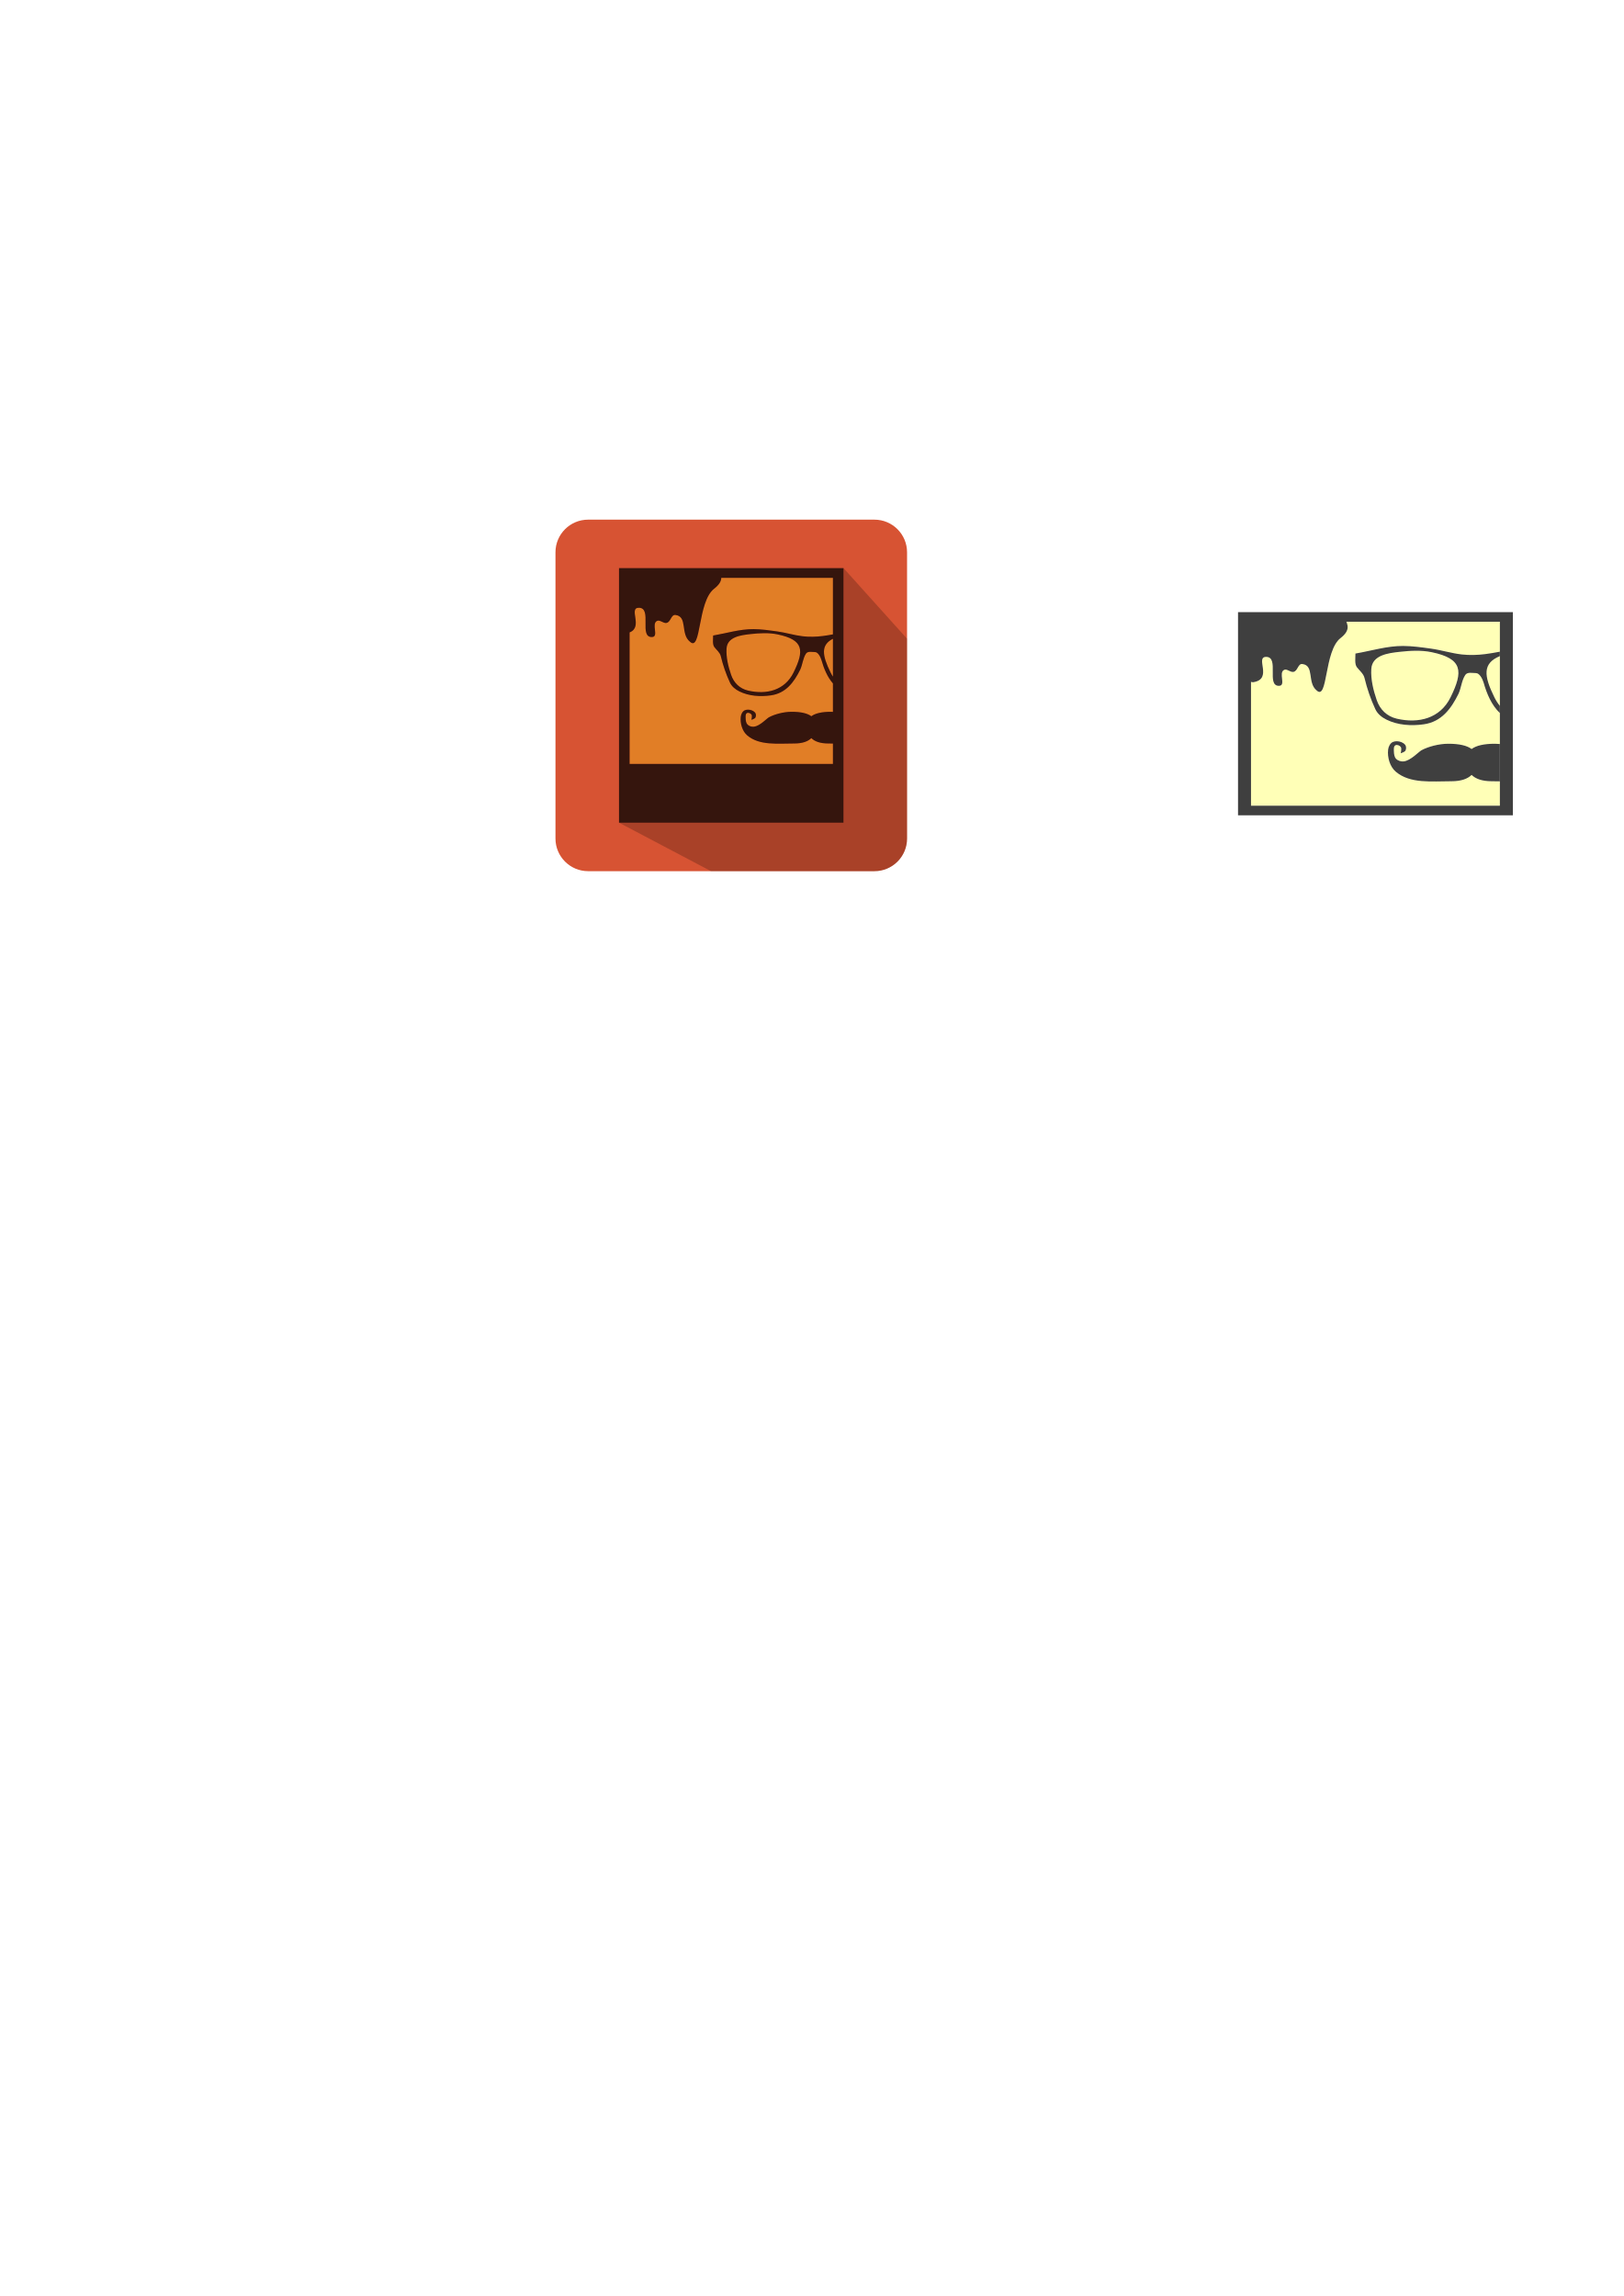
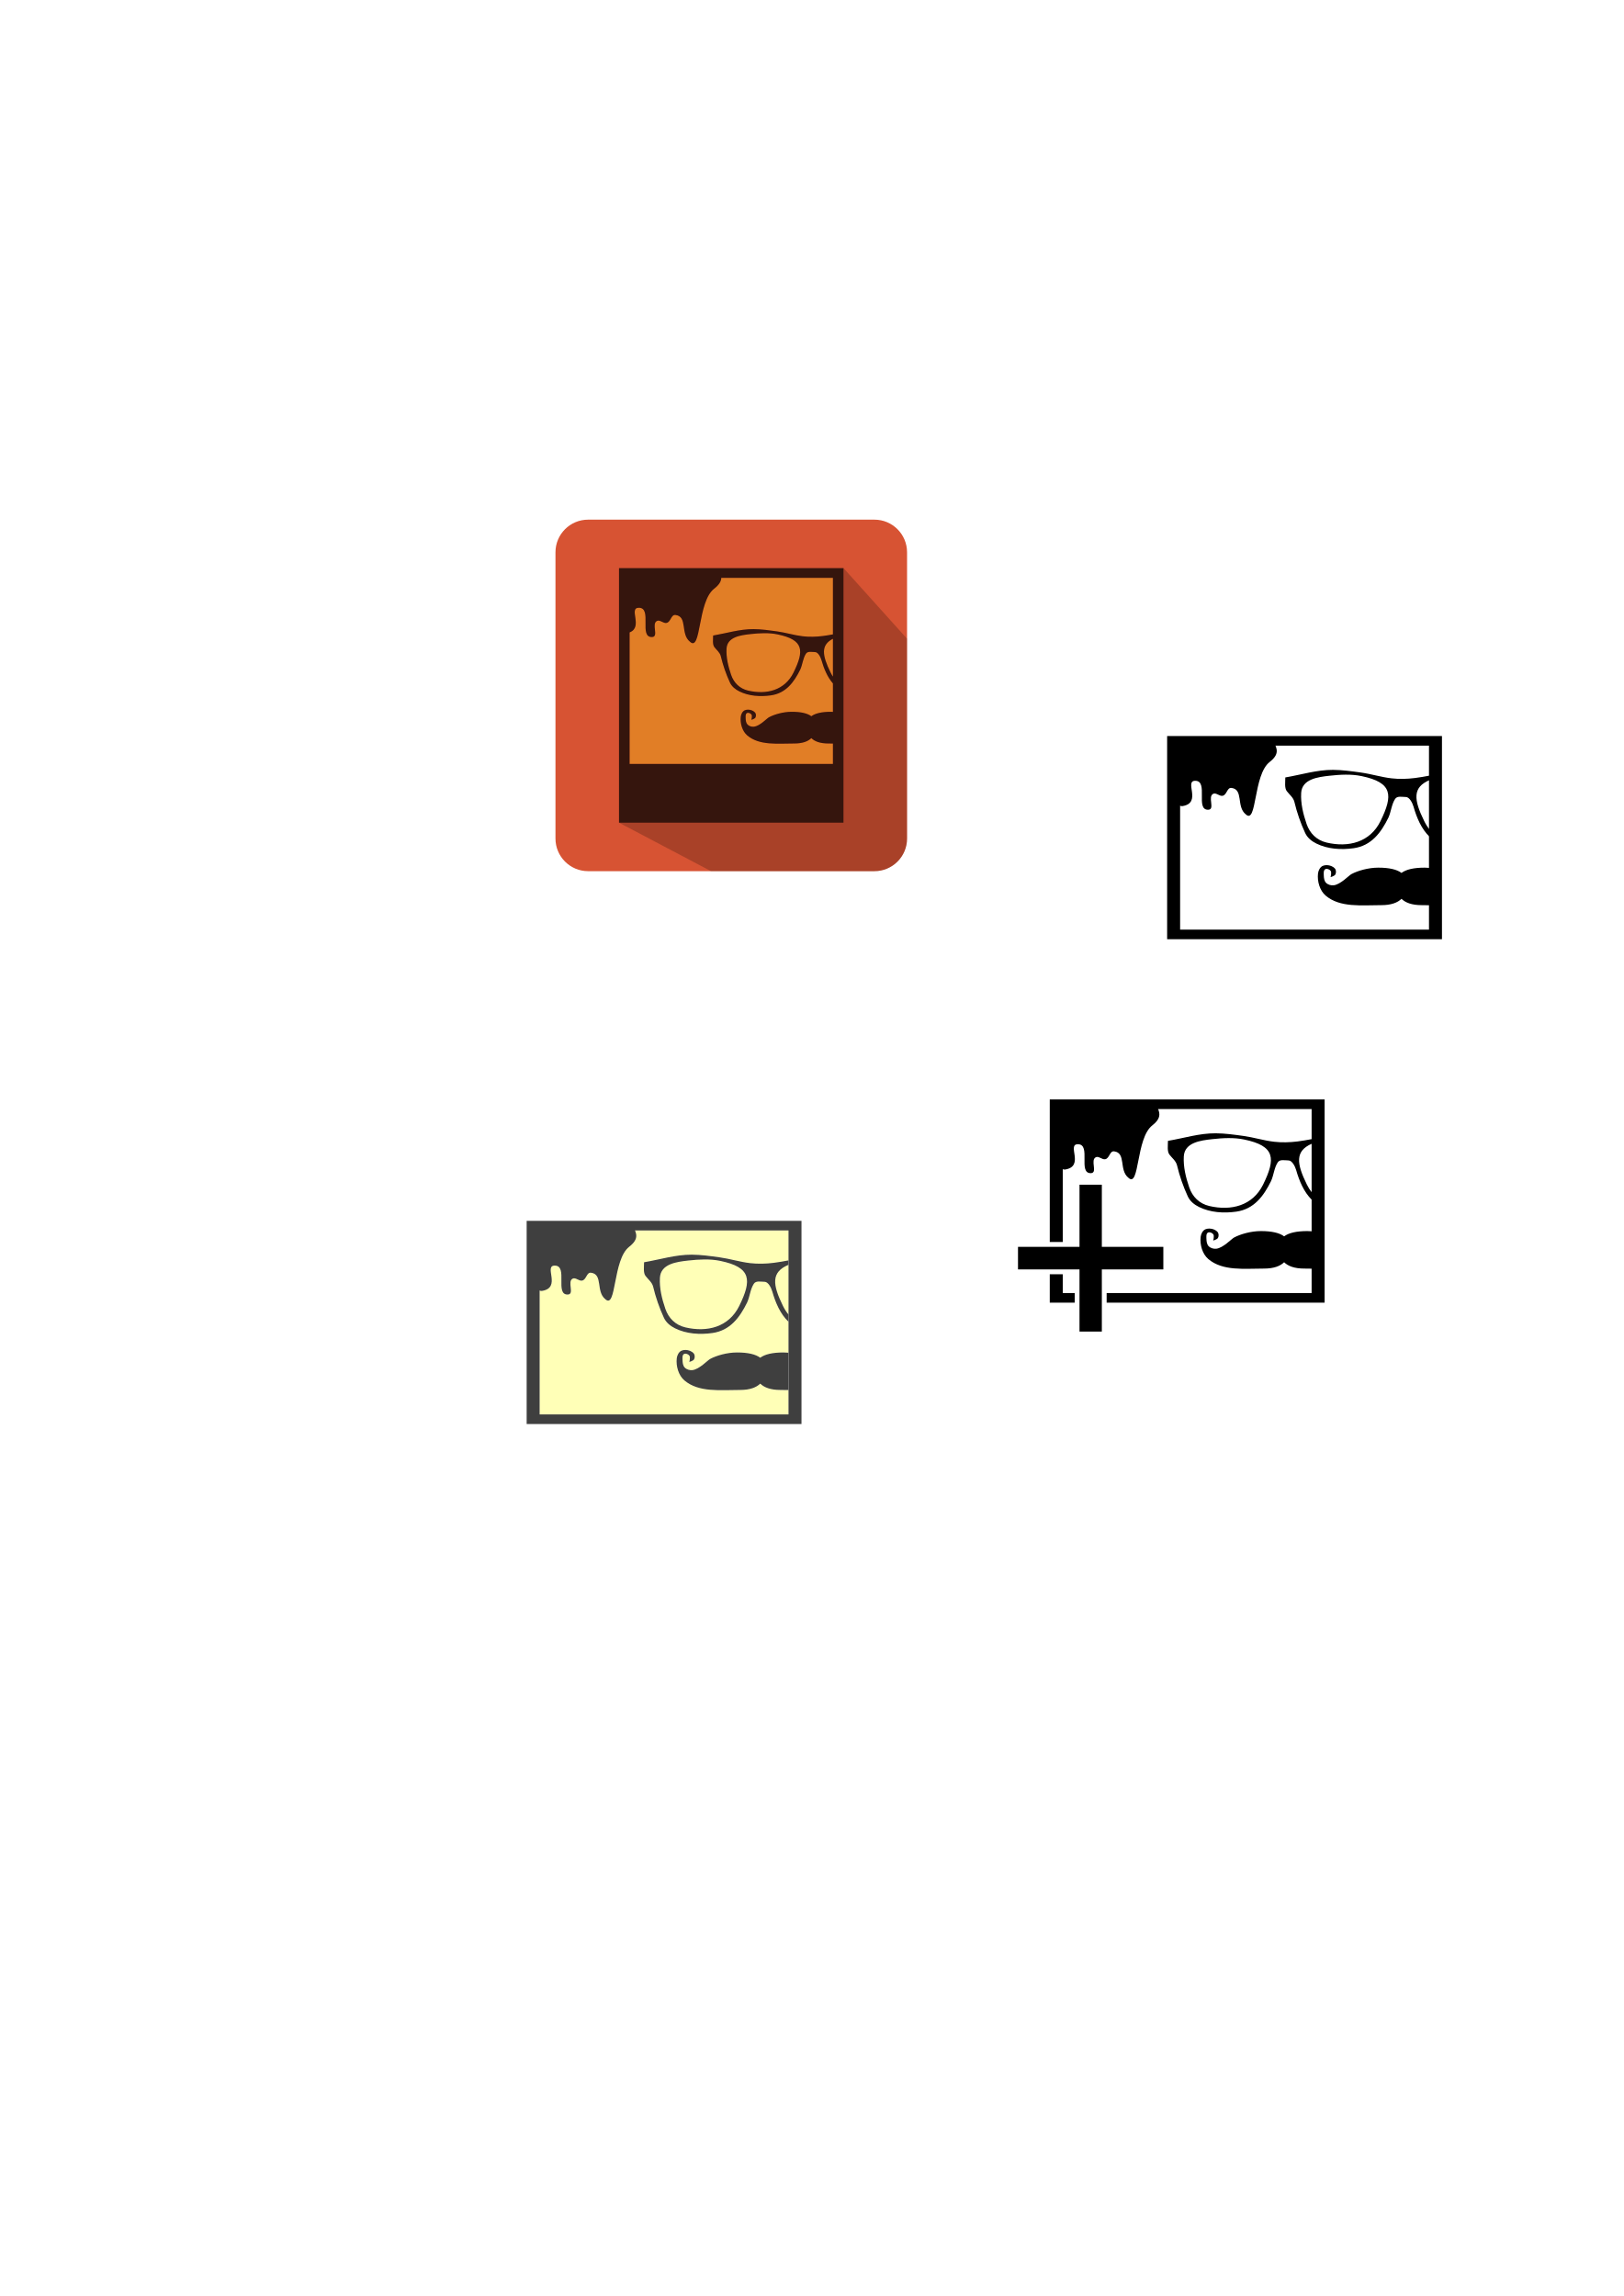
<svg xmlns="http://www.w3.org/2000/svg" width="210mm" height="297mm" viewBox="0 0 744.094 1052.362" id="svg2" version="1.1">
  <defs id="defs4" />
  <g id="layer1">
    <g id="g4146" transform="translate(95.95695,464.4151)">
      <g id="g4808" />
    </g>
    <g transform="translate(681.3479,289.7618)" id="g4179">
      <g id="g4181" transform="translate(82.3199,421.1305)">
        <g id="g4183">
          <path id="path4185" d="m 502.973,119.487 c -50.13,0.329 -98.438,15.737 -147.642,21.898 -20.537,2.571 -41.702,3.202 -62.274,0.811 -27.35,-3.179 -53.83,-11.625 -81.162,-15.41 -24.426,-3.383 -49.159,-6.914 -73.739,-7.056 -42.954,-0.249 -84.499,12.976 -126.61,20.114 0,12.113 -2.502,27.66 3.794,36.173 6.494,8.781 17.449,16.811 20.291,28.711 6.739,28.22 16.306,55.883 28.539,82.403 5.945,12.888 17.165,21.873 29.693,28.062 30.17,14.904 65.879,17.096 98.978,12.409 47.135,-6.675 72.705,-41.451 92.215,-81.186 7.303,-16.152 8.117,-34.794 17.734,-49.555 5.712,-8.768 18.976,-5.077 28.456,-5.11 9.48,-0.032 17.514,15.472 20.456,25.791 10.412,36.522 27.772,75.27 62.274,94.406 51.522,28.577 132.69,23.231 166.118,-28.306 13.082,-20.17 16.696,-44.643 23.26,-67.479 3.996,-13.902 7.565,-30.476 21.775,-38.119 5.735,-3.085 1.71,-15.393 2.557,-22.547 0.922,-7.796 2.701,-14.69 -8.578,-16.221 -19.674,-2.671 -38.757,-10.795 -58.892,-13.545 -19.081,-2.606 -37.776,-6.373 -57.243,-6.245 z M 171.561,132.464 c 14.23,-0.089 28.399,0.935 42.231,3.812 82.408,17.14 84.074,50.526 50.149,119.549 -27.644,56.243 -84.909,70.336 -142.611,56.854 -26.599,-6.214 -44.788,-24.472 -53.366,-49.474 -9.054,-26.388 -15.902,-54.425 -14.352,-82.159 2.076,-37.14 44.798,-42.36 75.388,-45.743 14.037,-1.552 28.331,-2.75 42.561,-2.839 z m 300.894,0 c 14.23,0.089 28.524,1.286 42.561,2.839 30.59,3.383 73.312,8.603 75.388,45.743 1.55,27.735 -5.298,55.771 -14.352,82.159 -8.578,25.002 -26.767,43.26 -53.366,49.474 -57.702,13.481 -114.967,-0.611 -142.611,-56.854 -33.925,-69.023 -32.259,-102.409 50.149,-119.549 13.831,-2.877 28.001,-3.901 42.231,-3.812 z" style="fill:#000000;stroke:#000000;stroke-width:1px" />
        </g>
      </g>
      <path style="opacity:1;fill:#000000;fill-opacity:1;stroke:none;stroke-opacity:1" d="m 203.882,793.624 c -3.695,-0.052 -7.308,0.545 -10.466,1.855 -7.413,3.076 -11.93,12.392 -12.842,20.365 -2.356,20.589 4.607,45.329 20.424,58.721 38.121,32.277 95.273,25.213 147.713,25.213 26.017,0 42.909,-6.618 53.33,-16.766 10.421,10.149 27.312,16.766 53.33,16.766 52.44,0 109.593,7.064 147.714,-25.213 15.816,-13.391 22.78,-38.131 20.424,-58.721 -0.912,-7.974 -5.43,-17.289 -12.842,-20.365 -10.105,-4.193 -24.882,-1.079 -32.02,7.212 -3.43,3.985 -3.638,11.107 -1.139,15.733 2.303,4.264 12.703,7.073 12.703,7.073 0,0 -3.513,-12.19 -0.232,-16.679 2.956,-4.043 10.035,-6.854 14.378,-4.359 4.776,2.743 3.975,10.567 3.825,16.073 -0.189,6.902 -1.082,14.904 -5.891,19.858 -4.989,5.14 -13.3,7.597 -20.409,6.721 -18.351,-2.26 -39.892,-25.841 -46.903,-29.613 -17.155,-9.232 -45.272,-17.193 -71.317,-17.193 -29.123,0 -49.37,4.806 -61.62,13.961 -12.25,-9.155 -32.496,-13.961 -61.619,-13.961 -26.045,0 -54.162,7.962 -71.317,17.193 -7.01,3.772 -28.552,27.353 -46.903,29.613 -7.109,0.875 -15.421,-1.582 -20.41,-6.721 -4.809,-4.954 -5.7,-12.956 -5.889,-19.858 -0.151,-5.506 -0.951,-13.33 3.825,-16.073 4.343,-2.494 11.423,0.316 14.378,4.359 3.281,4.489 -0.232,16.679 -0.232,16.679 0,0 10.4,-2.809 12.703,-7.073 2.499,-4.626 2.291,-11.748 -1.139,-15.733 -4.907,-5.7 -13.426,-8.953 -21.554,-9.067 z" id="path4189" />
    </g>
    <g id="g4323">
      <rect rx="14.964" y="238.179" x="254.558" height="161.119" width="161.119" id="rect4136" style="opacity:1;fill:#d75333;fill-opacity:1;stroke:none;stroke-opacity:1" />
      <path id="rect4138" d="m 386.566,260.397 0,116.683 -102.895,0 42.169,22.218 74.873,0 c 8.29,0 14.965,-6.675 14.965,-14.965 l 0,-91.569 z" style="opacity:0.212;fill:#000000;fill-opacity:1;stroke:none;stroke-opacity:1" />
      <path id="rect4311" d="m 330.533,264.847 c -0.036,1.535 -0.879,3.123 -3.297,5.01 -7.643,5.964 -5.807,29.215 -11.063,24.262 -4.483,-3.598 -0.931,-11.553 -6.624,-12.248 -2.059,-0.251 -2.078,3.178 -4.075,3.638 -1.436,0.331 -3.027,-1.524 -4.322,-0.945 -2.868,1.281 0.969,7.305 -2.346,7.42 -6.154,0.213 0.201,-13.296 -5.958,-13.415 -5.09,-0.098 2.069,8.823 -4.317,11.284 l 0,60.296 93.174,0 0,-9.351 c -0.705,-0.012 -1.411,-0.027 -2.107,-0.027 -3.8,0 -6.268,-0.968 -7.79,-2.45 -1.522,1.482 -3.988,2.45 -7.787,2.45 -7.658,0 -16.005,1.033 -21.572,-3.681 -2.31,-1.956 -3.324,-5.572 -2.98,-8.578 0.133,-1.164 0.792,-2.523 1.875,-2.972 0.461,-0.191 0.989,-0.28 1.529,-0.272 1.187,0.017 2.431,0.491 3.148,1.324 0.501,0.582 0.53,1.623 0.165,2.298 -0.336,0.623 -1.854,1.033 -1.854,1.033 0,0 0.511,-1.781 0.032,-2.437 -0.432,-0.59 -1.464,-0.998 -2.099,-0.634 -0.697,0.401 -0.581,1.542 -0.559,2.346 0.028,1.008 0.158,2.177 0.86,2.9 0.729,0.751 1.942,1.108 2.98,0.98 2.68,-0.33 5.826,-3.772 6.85,-4.322 2.505,-1.348 6.61,-2.511 10.413,-2.511 4.253,0 7.21,0.7 8.999,2.037 1.789,-1.337 4.746,-2.037 8.999,-2.037 0.296,0 0.598,0.031 0.898,0.045 l 0,-13.045 c -2.583,-2.961 -4.158,-6.861 -5.225,-10.605 -0.43,-1.507 -1.604,-3.771 -2.988,-3.766 -1.384,0.005 -3.321,-0.537 -4.155,0.743 -1.404,2.156 -1.522,4.88 -2.589,7.239 -2.849,5.803 -6.582,10.882 -13.465,11.857 -4.834,0.684 -10.05,0.363 -14.456,-1.814 -1.83,-0.904 -3.468,-2.214 -4.336,-4.096 -1.786,-3.873 -3.184,-7.914 -4.168,-12.035 -0.415,-1.738 -2.016,-2.912 -2.964,-4.195 -0.919,-1.243 -0.554,-3.512 -0.554,-5.281 6.15,-1.043 12.218,-2.974 18.491,-2.938 3.59,0.021 7.201,0.537 10.768,1.031 3.991,0.553 7.857,1.789 11.852,2.253 3.004,0.349 6.099,0.256 9.098,-0.12 1.57,-0.197 3.131,-0.467 4.693,-0.756 l 0,-25.916 -51.172,0 z m 19.639,25.368 c -2.078,0.013 -4.166,0.189 -6.216,0.415 -4.467,0.494 -10.704,1.256 -11.007,6.679 -0.226,4.05 0.774,8.144 2.096,11.998 1.253,3.651 3.908,6.318 7.793,7.225 8.427,1.969 16.79,-0.088 20.827,-8.301 4.954,-10.08 4.711,-14.955 -7.324,-17.458 -2.02,-0.42 -4.09,-0.573 -6.168,-0.559 z m 31.533,2.565 c -5.637,2.871 -4.956,7.569 -1.081,15.452 0.331,0.673 0.694,1.3 1.081,1.891 l 0,-17.343 z" style="opacity:0.25;fill:#ffff00;fill-opacity:1;stroke:none;stroke-opacity:1" />
      <path id="rect4278" d="m 283.671,260.397 0,27.74 0,66.269 0,0.192 0,22.483 102.895,0 0,-22.483 0,-0.192 0,-94.009 -57.491,0 -45.404,0 z m 46.864,4.449 51.171,0 0,25.916 c -1.562,0.289 -3.124,0.56 -4.694,0.757 -2.999,0.376 -6.092,0.468 -9.096,0.118 -3.994,-0.464 -7.86,-1.699 -11.852,-2.252 -3.567,-0.494 -7.18,-1.009 -10.769,-1.029 -6.273,-0.036 -12.34,1.895 -18.49,2.938 0,1.769 -0.364,4.038 0.555,5.281 0.948,1.282 2.548,2.456 2.963,4.194 0.984,4.121 2.38,8.161 4.167,12.034 0.868,1.882 2.507,3.194 4.337,4.097 4.406,2.177 9.622,2.498 14.456,1.814 6.883,-0.975 10.617,-6.055 13.466,-11.858 1.066,-2.359 1.186,-5.081 2.59,-7.237 0.834,-1.28 2.77,-0.74 4.155,-0.745 1.384,-0.005 2.558,2.259 2.987,3.766 1.068,3.745 2.642,7.644 5.226,10.605 l 0,13.045 c -0.299,-0.014 -0.601,-0.045 -0.897,-0.045 -4.253,0 -7.21,0.702 -8.999,2.039 -1.789,-1.337 -4.746,-2.039 -8.999,-2.039 -3.804,0 -7.908,1.163 -10.414,2.511 -1.024,0.551 -4.17,3.995 -6.85,4.325 -1.038,0.128 -2.253,-0.231 -2.981,-0.982 -0.702,-0.724 -0.832,-1.892 -0.859,-2.9 -0.022,-0.804 -0.14,-1.946 0.557,-2.347 0.634,-0.364 1.668,0.046 2.1,0.636 0.479,0.655 -0.034,2.436 -0.034,2.436 0,0 1.519,-0.411 1.855,-1.033 0.365,-0.676 0.335,-1.716 -0.166,-2.298 -0.717,-0.832 -1.96,-1.307 -3.147,-1.324 -0.54,-0.008 -1.068,0.079 -1.529,0.271 -1.083,0.449 -1.742,1.809 -1.875,2.973 -0.344,3.007 0.671,6.621 2.981,8.576 5.567,4.714 13.914,3.683 21.572,3.683 3.799,0 6.266,-0.968 7.788,-2.45 1.522,1.482 3.988,2.45 7.788,2.45 0.696,0 1.403,0.014 2.108,0.026 l 0,9.351 -93.175,0 0,-60.296 c 6.386,-2.461 -0.771,-11.383 4.319,-11.285 6.159,0.119 -0.198,13.628 5.957,13.415 3.315,-0.115 -0.521,-6.138 2.347,-7.418 1.295,-0.578 2.887,1.277 4.323,0.946 1.997,-0.46 2.015,-3.891 4.074,-3.639 5.693,0.695 2.141,8.649 6.624,12.247 5.256,4.953 3.419,-18.297 11.062,-24.261 2.418,-1.887 3.263,-3.475 3.299,-5.01 z m 19.638,25.369 c 2.078,-0.014 4.148,0.137 6.168,0.557 12.035,2.503 12.278,7.379 7.324,17.459 -4.037,8.214 -12.4,10.27 -20.827,8.302 -3.884,-0.908 -6.539,-3.574 -7.792,-7.225 -1.322,-3.854 -2.323,-7.948 -2.096,-11.998 0.303,-5.424 6.541,-6.186 11.008,-6.68 2.05,-0.227 4.137,-0.402 6.215,-0.415 z m 31.533,2.564 0,17.342 c -0.387,-0.591 -0.75,-1.218 -1.081,-1.891 -3.874,-7.883 -4.556,-12.58 1.081,-15.451 z" style="opacity:0.751;fill:#000000;fill-opacity:1;stroke:none;stroke-opacity:1" />
    </g>
-     <g id="g4316" transform="translate(124.0972,7.778175)">
+     <g id="g4316" transform="translate(-201.9028,286.7782)">
      <path id="rect4269" d="m 492.901,277.19 c 0.992,2.395 1.05,4.592 -2.682,7.504 -7.556,5.896 -5.739,28.883 -10.936,23.986 -4.432,-3.557 -0.921,-11.422 -6.549,-12.109 -2.036,-0.249 -2.053,3.145 -4.027,3.6 -1.419,0.327 -2.995,-1.507 -4.275,-0.936 -2.835,1.266 0.959,7.221 -2.318,7.334 -6.084,0.211 0.198,-13.144 -5.891,-13.262 -5.431,-0.105 3.254,10.182 -6.023,11.611 -0.364,4.8e-4 -0.694,-0.055 -0.998,-0.158 l 0,56.76 114.049,0 0,-11.17 c -1.254,-0.025 -2.504,-0.047 -3.738,-0.047 -4.495,0 -7.414,-1.143 -9.215,-2.896 -1.8,1.753 -4.718,2.896 -9.213,2.896 -9.06,0 -18.933,1.221 -25.52,-4.355 -2.733,-2.314 -3.936,-6.589 -3.529,-10.146 0.158,-1.378 0.938,-2.986 2.219,-3.518 0.546,-0.226 1.17,-0.329 1.809,-0.32 1.404,0.02 2.877,0.582 3.725,1.566 0.593,0.688 0.627,1.919 0.195,2.719 -0.398,0.737 -2.193,1.221 -2.193,1.221 0,0 0.606,-2.105 0.039,-2.881 -0.511,-0.699 -1.734,-1.185 -2.484,-0.754 -0.825,0.474 -0.686,1.826 -0.66,2.777 0.033,1.192 0.187,2.576 1.018,3.432 0.862,0.888 2.297,1.311 3.525,1.16 3.17,-0.39 6.892,-4.465 8.104,-5.117 2.964,-1.595 7.823,-2.969 12.322,-2.969 5.031,0 8.528,0.83 10.645,2.412 2.116,-1.582 5.615,-2.412 10.646,-2.412 0.762,0 1.535,0.042 2.307,0.115 l 0,-14.184 c -3.816,-3.606 -6.001,-8.852 -7.428,-13.857 -0.508,-1.783 -1.895,-4.461 -3.533,-4.455 -1.638,0.006 -3.929,-0.632 -4.916,0.883 -1.661,2.55 -1.803,5.77 -3.064,8.561 -3.371,6.865 -7.788,12.874 -15.932,14.027 -5.719,0.81 -11.887,0.43 -17.1,-2.145 -2.164,-1.069 -4.104,-2.621 -5.131,-4.848 -2.113,-4.582 -3.765,-9.361 -4.93,-14.236 -0.491,-2.056 -2.384,-3.444 -3.506,-4.961 -1.088,-1.471 -0.656,-4.157 -0.656,-6.25 7.275,-1.233 14.454,-3.518 21.875,-3.475 4.247,0.025 8.518,0.634 12.738,1.219 4.722,0.654 9.298,2.113 14.023,2.662 3.554,0.413 7.21,0.306 10.758,-0.139 2.275,-0.285 4.539,-0.688 6.801,-1.121 l 0,-13.725 -70.35,0 z m 31.801,13.303 c -2.458,0.015 -4.928,0.224 -7.354,0.492 -5.285,0.584 -12.667,1.486 -13.025,7.902 -0.268,4.792 0.916,9.634 2.48,14.193 1.482,4.32 4.623,7.475 9.219,8.549 9.969,2.329 19.863,-0.105 24.639,-9.822 5.861,-11.925 5.573,-17.693 -8.664,-20.654 -2.39,-0.497 -4.837,-0.676 -7.295,-0.66 z m 38.549,2.455 c -8.009,3.333 -7.379,8.985 -2.525,18.859 0.728,1.481 1.577,2.79 2.525,3.941 l 0,-22.801 z" style="opacity:0.283;fill:#ffff00;fill-opacity:1;stroke:none;stroke-opacity:1" />
      <g id="g4293" style="opacity:0.751;fill:#000000" transform="matrix(0.2030637,0,0,0.2030637,464.1757,162.6831)">
        <path id="path4295" d="m -103.035,542.234 0,458.609 620.232,0 0,-458.609 -620.232,0 z m 29.295,21.662 561.645,0 0,415.287 -561.645,0 0,-415.287 z" style="opacity:1;fill:#000000;fill-opacity:1;stroke:none;stroke-opacity:1" />
        <path style="opacity:1;fill:#000000;fill-opacity:1;stroke:none;stroke-opacity:1" d="m 269.641,618.577 c -36.546,-0.211 -71.892,11.041 -107.72,17.114 0,10.306 -2.129,23.532 3.227,30.775 5.525,7.471 14.846,14.303 17.264,24.427 5.734,24.01 13.874,47.547 24.281,70.11 5.058,10.965 14.604,18.608 25.263,23.874 25.669,12.681 56.05,14.546 84.211,10.559 40.103,-5.679 61.858,-35.266 78.457,-69.073 6.213,-13.743 6.905,-29.604 15.087,-42.163 4.86,-7.46 16.146,-4.32 24.211,-4.347 8.066,-0.027 14.9,13.163 17.403,21.943 7.027,24.648 17.784,50.477 36.578,68.236 l 0,-16.252 c -4.67,-5.671 -8.852,-12.117 -12.438,-19.412 -23.901,-48.628 -27,-76.457 12.438,-92.872 l 0,-10.012 c -11.139,2.134 -22.287,4.116 -33.49,5.519 -17.473,2.188 -35.48,2.724 -52.983,0.69 -23.27,-2.705 -45.799,-9.891 -69.053,-13.111 -20.782,-2.878 -41.824,-5.883 -62.737,-6.004 z m 28.421,10.834 c 12.107,-0.076 24.162,0.796 35.93,3.244 70.113,14.583 71.532,42.987 42.668,101.713 -23.52,47.852 -72.241,59.841 -121.334,48.371 -22.631,-5.287 -38.107,-20.821 -45.405,-42.093 -7.703,-22.451 -13.529,-46.304 -12.21,-69.901 1.766,-31.599 38.115,-36.041 64.141,-38.919 11.943,-1.321 24.104,-2.339 36.211,-2.414 z M 255.523,833.629 c -3.143,-0.044 -6.218,0.464 -8.905,1.579 -6.307,2.617 -10.149,10.543 -10.926,17.327 -2.005,17.518 3.92,38.566 17.377,49.96 32.434,27.461 81.058,21.451 125.675,21.451 22.135,0 36.507,-5.631 45.373,-14.266 8.866,8.635 23.236,14.266 45.372,14.266 6.079,0 12.238,0.113 18.415,0.236 l 0,-84.303 c -3.802,-0.362 -7.607,-0.567 -11.361,-0.567 -24.778,0 -42.003,4.091 -52.426,11.88 -10.423,-7.789 -27.648,-11.88 -52.426,-11.88 -22.159,0 -46.081,6.774 -60.676,14.628 -5.964,3.21 -24.294,23.272 -39.906,25.195 -6.048,0.745 -13.12,-1.345 -17.365,-5.718 -4.091,-4.215 -4.849,-11.023 -5.01,-16.895 -0.128,-4.684 -0.81,-11.342 3.254,-13.676 3.695,-2.122 9.719,0.269 12.234,3.709 2.792,3.819 -0.198,14.191 -0.198,14.191 0,0 8.848,-2.389 10.808,-6.017 2.126,-3.936 1.95,-9.997 -0.969,-13.387 -4.175,-4.85 -11.423,-7.616 -18.339,-7.714 z" id="path4297" />
        <path id="path4299" d="m -83.841,554.805 0,135.05 c 3.313,6.397 7.952,10.602 15.02,10.592 45.689,-7.038 2.918,-57.696 29.663,-57.179 29.984,0.579 -0.961,66.345 29.001,65.308 16.14,-0.559 -2.535,-29.882 11.426,-36.116 6.306,-2.816 14.062,6.216 21.051,4.605 9.722,-2.24 9.802,-18.948 19.827,-17.724 27.716,3.384 10.425,42.113 32.251,59.631 25.589,24.113 16.645,-89.084 53.855,-118.12 22.975,-17.928 16.905,-30.323 8.955,-46.048 l -221.049,0 z" style="opacity:1;fill:#000000;fill-opacity:1;stroke:none;stroke-opacity:1" />
      </g>
    </g>
+     <g id="g4306" transform="translate(48.78469,-90.57435)">
+       <path style="opacity:1;fill:#000000;fill-opacity:1;stroke:none;stroke-opacity:1" d="m 486.078,427.933 0,93.127 125.947,0 0,-93.127 -125.947,0 z m 5.949,4.399 114.05,0 0,84.33 -114.05,0 0,-84.33 z" id="path4308" />
+       <path id="path4310" d="m 562.109,443.436 c -7.421,-0.043 -14.599,2.242 -21.874,3.475 0,2.093 -0.432,4.779 0.655,6.249 1.122,1.517 3.015,2.904 3.506,4.96 1.164,4.875 2.817,9.655 4.931,14.237 1.027,2.227 2.966,3.779 5.13,4.848 5.212,2.575 11.382,2.954 17.1,2.144 8.143,-1.153 12.561,-7.161 15.932,-14.026 1.262,-2.791 1.402,-6.011 3.064,-8.562 0.987,-1.515 3.279,-0.877 4.916,-0.883 1.638,-0.006 3.026,2.673 3.534,4.456 1.427,5.005 3.611,10.25 7.428,13.856 l 0,-3.3 c -0.948,-1.152 -1.798,-2.461 -2.526,-3.942 -4.853,-9.875 -5.483,-15.526 2.526,-18.859 l 0,-2.033 c -2.262,0.433 -4.526,0.836 -6.801,1.121 -3.548,0.444 -7.205,0.553 -10.759,0.14 -4.725,-0.549 -9.3,-2.008 -14.022,-2.662 -4.22,-0.584 -8.493,-1.195 -12.74,-1.219 z m 5.771,2.2 c 2.458,-0.015 4.906,0.162 7.296,0.659 14.237,2.961 14.526,8.729 8.664,20.654 -4.776,9.717 -14.67,12.152 -24.639,9.822 -4.595,-1.074 -7.738,-4.228 -9.22,-8.548 -1.564,-4.559 -2.747,-9.403 -2.479,-14.194 0.359,-6.417 7.74,-7.319 13.025,-7.903 2.425,-0.268 4.895,-0.475 7.353,-0.49 z m -8.638,41.469 c -0.638,-0.009 -1.263,0.094 -1.808,0.321 -1.281,0.531 -2.061,2.141 -2.219,3.518 -0.407,3.557 0.796,7.831 3.529,10.145 6.586,5.576 16.46,4.356 25.52,4.356 4.495,0 7.413,-1.144 9.214,-2.897 1.8,1.753 4.718,2.897 9.213,2.897 1.234,0 2.485,0.023 3.739,0.048 l 0,-17.119 c -0.772,-0.073 -1.545,-0.115 -2.307,-0.115 -5.032,0 -8.529,0.831 -10.646,2.412 -2.116,-1.582 -5.614,-2.412 -10.646,-2.412 -4.5,0 -9.357,1.376 -12.321,2.97 -1.211,0.652 -4.933,4.726 -8.104,5.116 -1.228,0.151 -2.664,-0.273 -3.526,-1.161 -0.831,-0.856 -0.985,-2.238 -1.017,-3.431 -0.026,-0.951 -0.164,-2.303 0.661,-2.777 0.75,-0.431 1.974,0.055 2.484,0.753 0.567,0.775 -0.04,2.882 -0.04,2.882 0,0 1.797,-0.485 2.195,-1.222 0.432,-0.799 0.396,-2.03 -0.197,-2.718 -0.848,-0.985 -2.32,-1.547 -3.724,-1.566 z" style="opacity:1;fill:#000000;fill-opacity:1;stroke:none;stroke-opacity:1" />
+       <path style="opacity:1;fill:#000000;fill-opacity:1;stroke:none;stroke-opacity:1" d="m 489.976,430.486 0,27.424 c 0.673,1.299 1.615,2.153 3.05,2.151 9.278,-1.429 0.593,-11.716 6.023,-11.611 6.089,0.118 -0.195,13.472 5.889,13.262 3.277,-0.113 -0.515,-6.068 2.32,-7.334 1.281,-0.572 2.855,1.262 4.275,0.935 1.974,-0.455 1.99,-3.848 4.026,-3.599 5.628,0.687 2.117,8.552 6.549,12.109 5.196,4.896 3.38,-18.09 10.936,-23.986 4.665,-3.641 3.433,-6.158 1.818,-9.351 l -44.887,0 z" id="path4312" />
+     </g>
+     <g id="g4332">
+       <path id="path4287" d="M 481.078 503.934 L 481.078 569.262 L 487.027 569.262 L 487.027 535.902 C 487.331 536.005 487.662 536.061 488.025 536.061 C 497.303 534.631 488.618 524.344 494.049 524.449 C 500.137 524.567 493.853 537.922 499.938 537.711 C 503.215 537.597 499.423 531.643 502.258 530.377 C 503.538 529.805 505.114 531.64 506.533 531.312 C 508.507 530.858 508.523 527.464 510.559 527.713 C 516.187 528.4 512.677 536.265 517.109 539.822 C 522.306 544.719 520.489 521.732 528.045 515.836 C 531.776 512.924 531.719 510.727 530.727 508.332 L 601.076 508.332 L 601.076 522.121 C 598.932 522.529 596.785 522.908 594.629 523.178 C 591.081 523.622 587.425 523.73 583.871 523.316 C 579.146 522.767 574.57 521.308 569.848 520.654 C 565.628 520.07 561.356 519.46 557.109 519.436 C 549.688 519.393 542.51 521.677 535.234 522.91 C 535.234 525.003 534.803 527.689 535.891 529.16 C 537.013 530.677 538.906 532.065 539.396 534.121 C 540.561 538.997 542.213 543.776 544.326 548.357 C 545.353 550.584 547.293 552.136 549.457 553.205 C 554.669 555.78 560.838 556.159 566.557 555.35 C 574.7 554.196 579.118 548.189 582.488 541.324 C 583.75 538.534 583.891 535.312 585.553 532.762 C 586.54 531.247 588.831 531.884 590.469 531.879 C 592.107 531.873 593.494 534.551 594.002 536.334 C 595.384 541.181 597.48 546.249 601.076 549.84 L 601.076 564.35 C 600.422 564.296 599.769 564.26 599.123 564.26 C 594.092 564.26 590.593 565.09 588.477 566.672 C 586.36 565.09 582.863 564.26 577.832 564.26 C 573.332 564.26 568.474 565.636 565.51 567.23 C 564.299 567.882 560.577 571.955 557.406 572.346 C 556.178 572.497 554.743 572.073 553.881 571.186 C 553.05 570.33 552.896 568.946 552.863 567.754 C 552.837 566.803 552.698 565.45 553.523 564.977 C 554.274 564.546 555.497 565.032 556.008 565.73 C 556.575 566.506 555.969 568.611 555.969 568.611 C 555.969 568.611 557.764 568.127 558.162 567.391 C 558.594 566.591 558.559 565.36 557.967 564.672 C 557.119 563.687 555.646 563.125 554.242 563.105 C 553.604 563.096 552.979 563.199 552.434 563.426 C 551.153 563.957 550.372 565.566 550.215 566.943 C 549.808 570.501 551.012 574.776 553.744 577.09 C 560.33 582.666 570.204 581.445 579.264 581.445 C 583.759 581.445 586.676 580.302 588.477 578.549 C 590.277 580.302 593.196 581.445 597.691 581.445 C 598.809 581.445 599.941 581.466 601.076 581.488 L 601.076 592.662 L 507.143 592.662 L 507.143 597.061 L 607.025 597.061 L 607.025 503.934 L 481.078 503.934 z M 562.881 521.637 C 565.339 521.621 567.786 521.798 570.176 522.295 C 584.413 525.256 584.701 531.024 578.84 542.949 C 574.064 552.666 564.17 555.101 554.201 552.771 C 549.606 551.698 546.464 548.542 544.982 544.223 C 543.418 539.664 542.234 534.821 542.502 530.029 C 542.861 523.613 550.242 522.711 555.527 522.127 C 557.952 521.859 560.422 521.652 562.881 521.637 z M 601.076 524.254 L 601.076 546.434 C 600.272 545.394 599.539 544.241 598.904 542.949 C 594.127 533.23 593.461 527.607 601.076 524.254 z M 481.078 584.059 L 481.078 597.061 L 492.5 597.061 L 492.5 592.662 L 487.027 592.662 L 487.027 584.059 L 481.078 584.059 z " style="opacity:1;fill:#000000;fill-opacity:1;stroke:none;stroke-opacity:1" />
+       <path id="rect4314" d="m 494.705,543.004 0,28.485 -28.185,0 0,10.342 28.185,0 0,28.485 10.233,0 0,-28.485 28.185,0 0,-10.342 -28.185,0 0,-28.485 -10.233,0 z" style="opacity:1;fill:#000000;fill-opacity:1;stroke:none;stroke-width:2;stroke-miterlimit:4;stroke-dasharray:none;stroke-opacity:1" />
+     </g>
  </g>
</svg>
